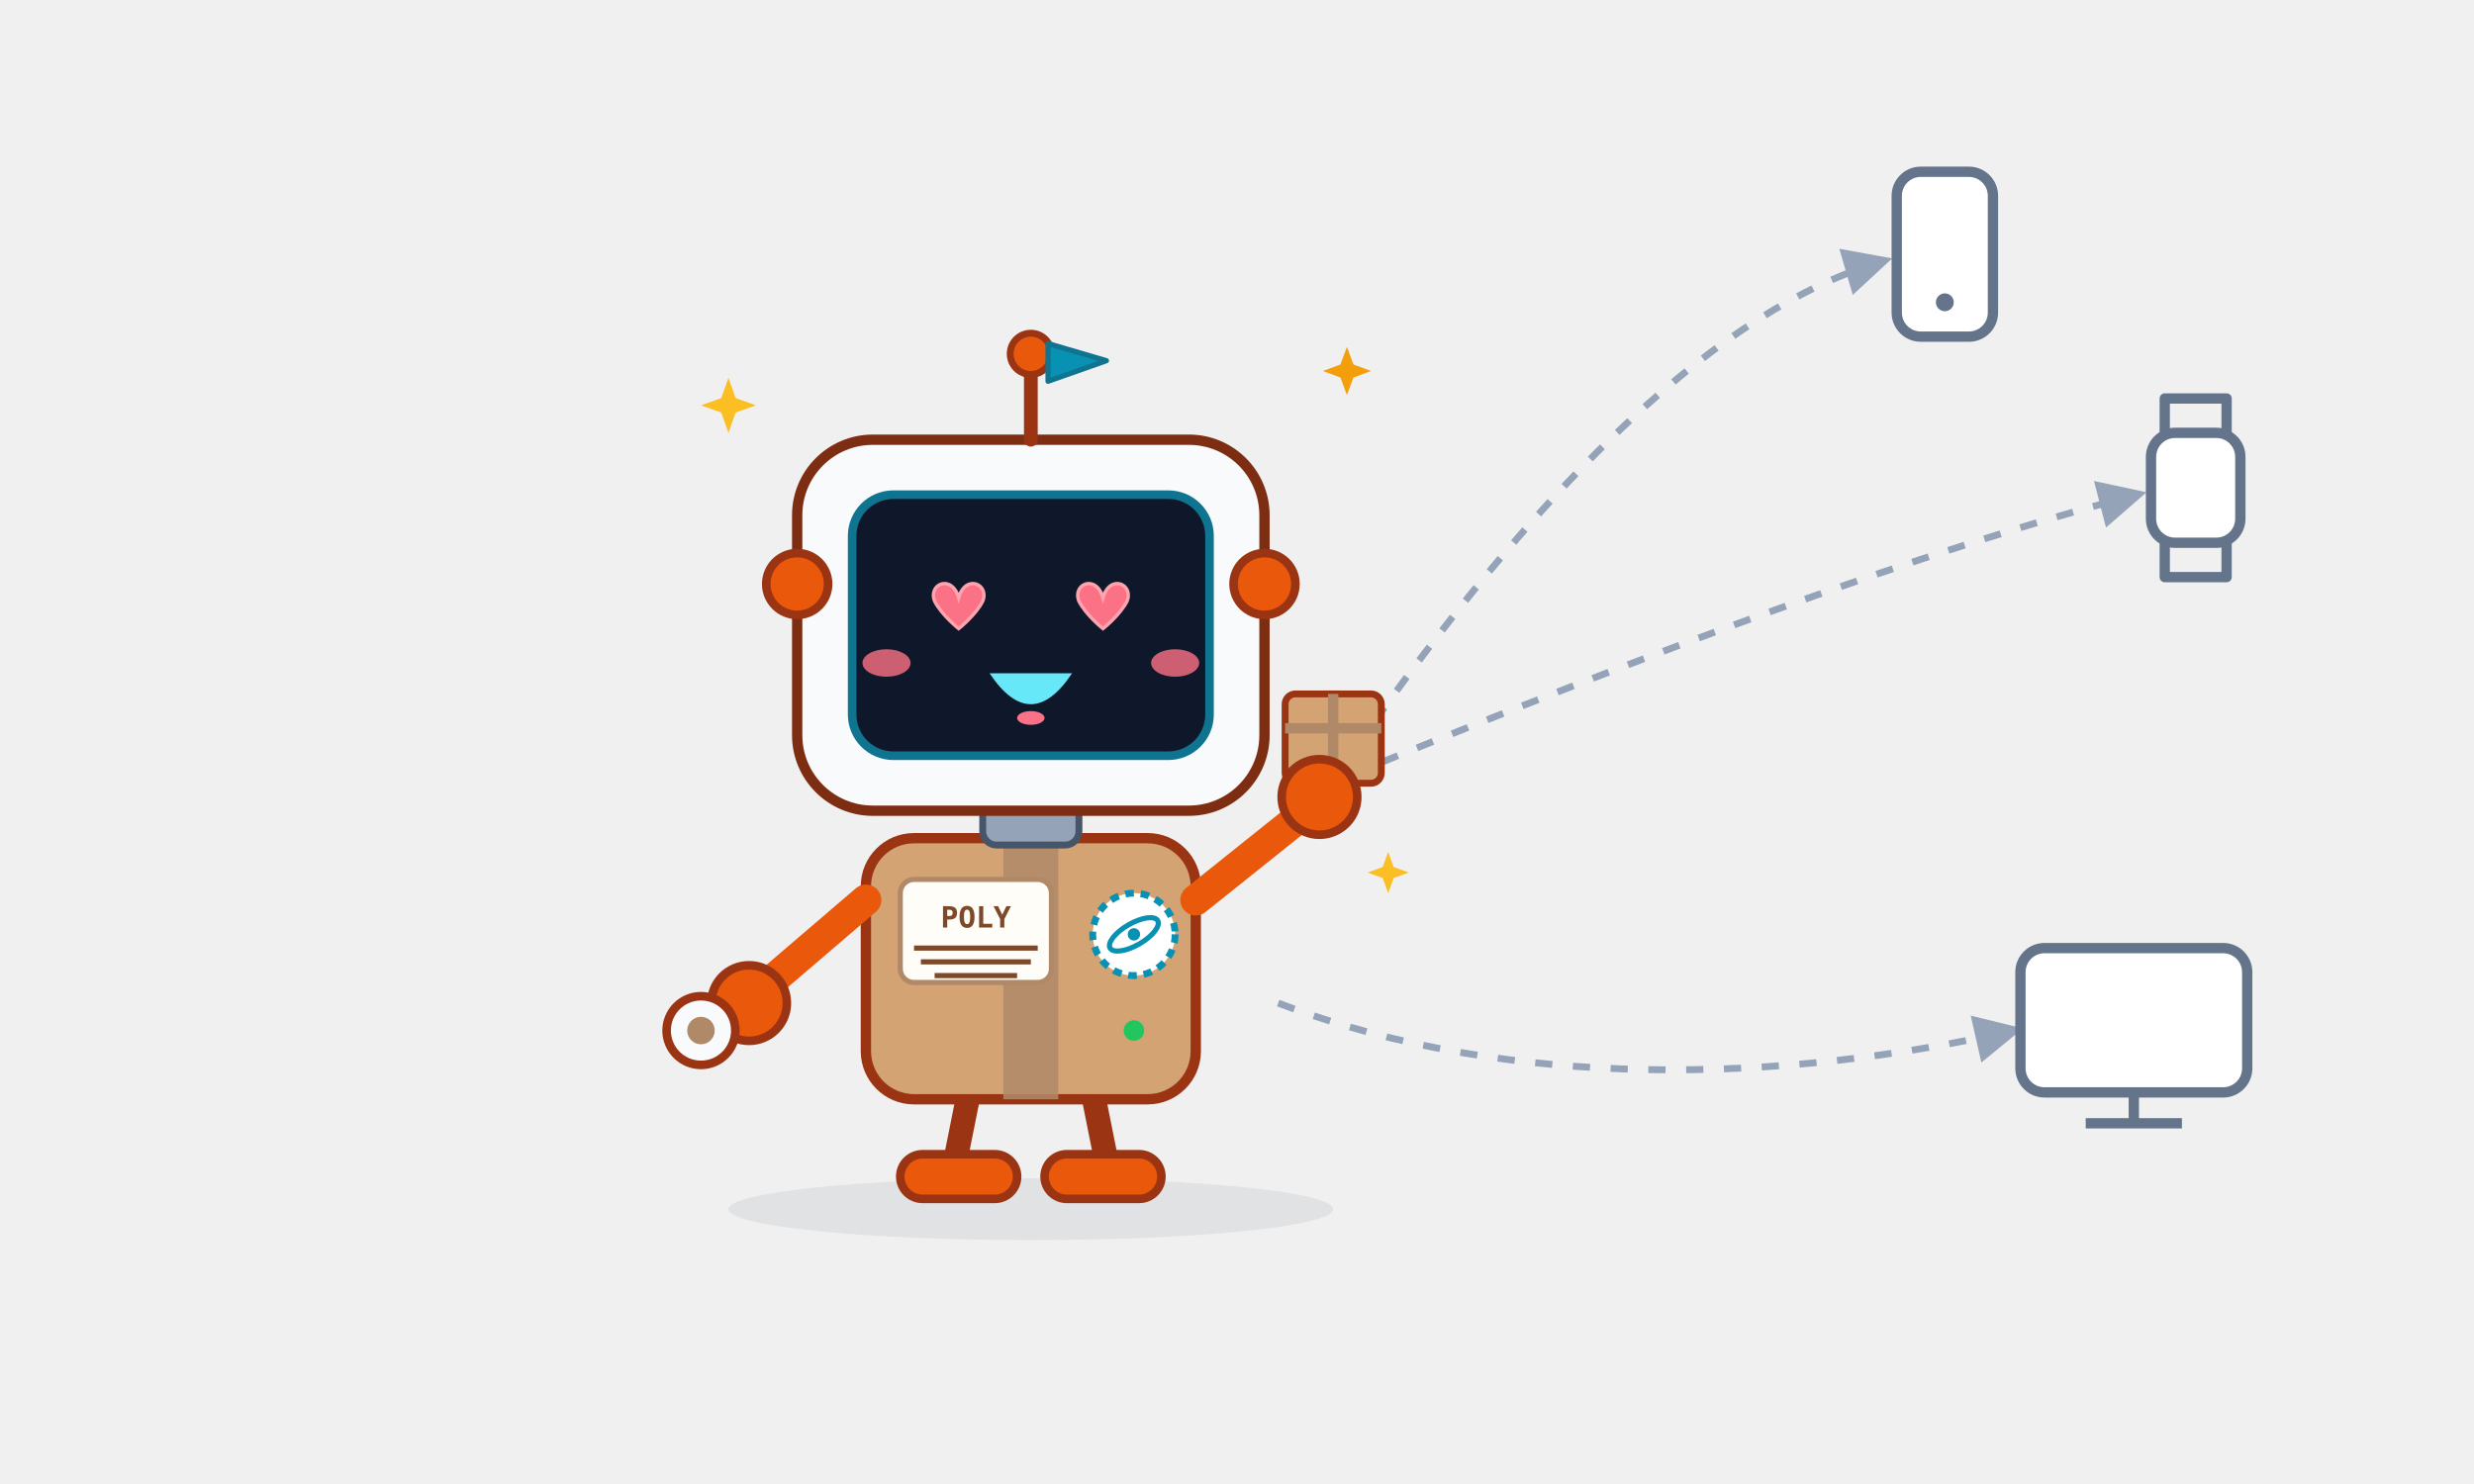
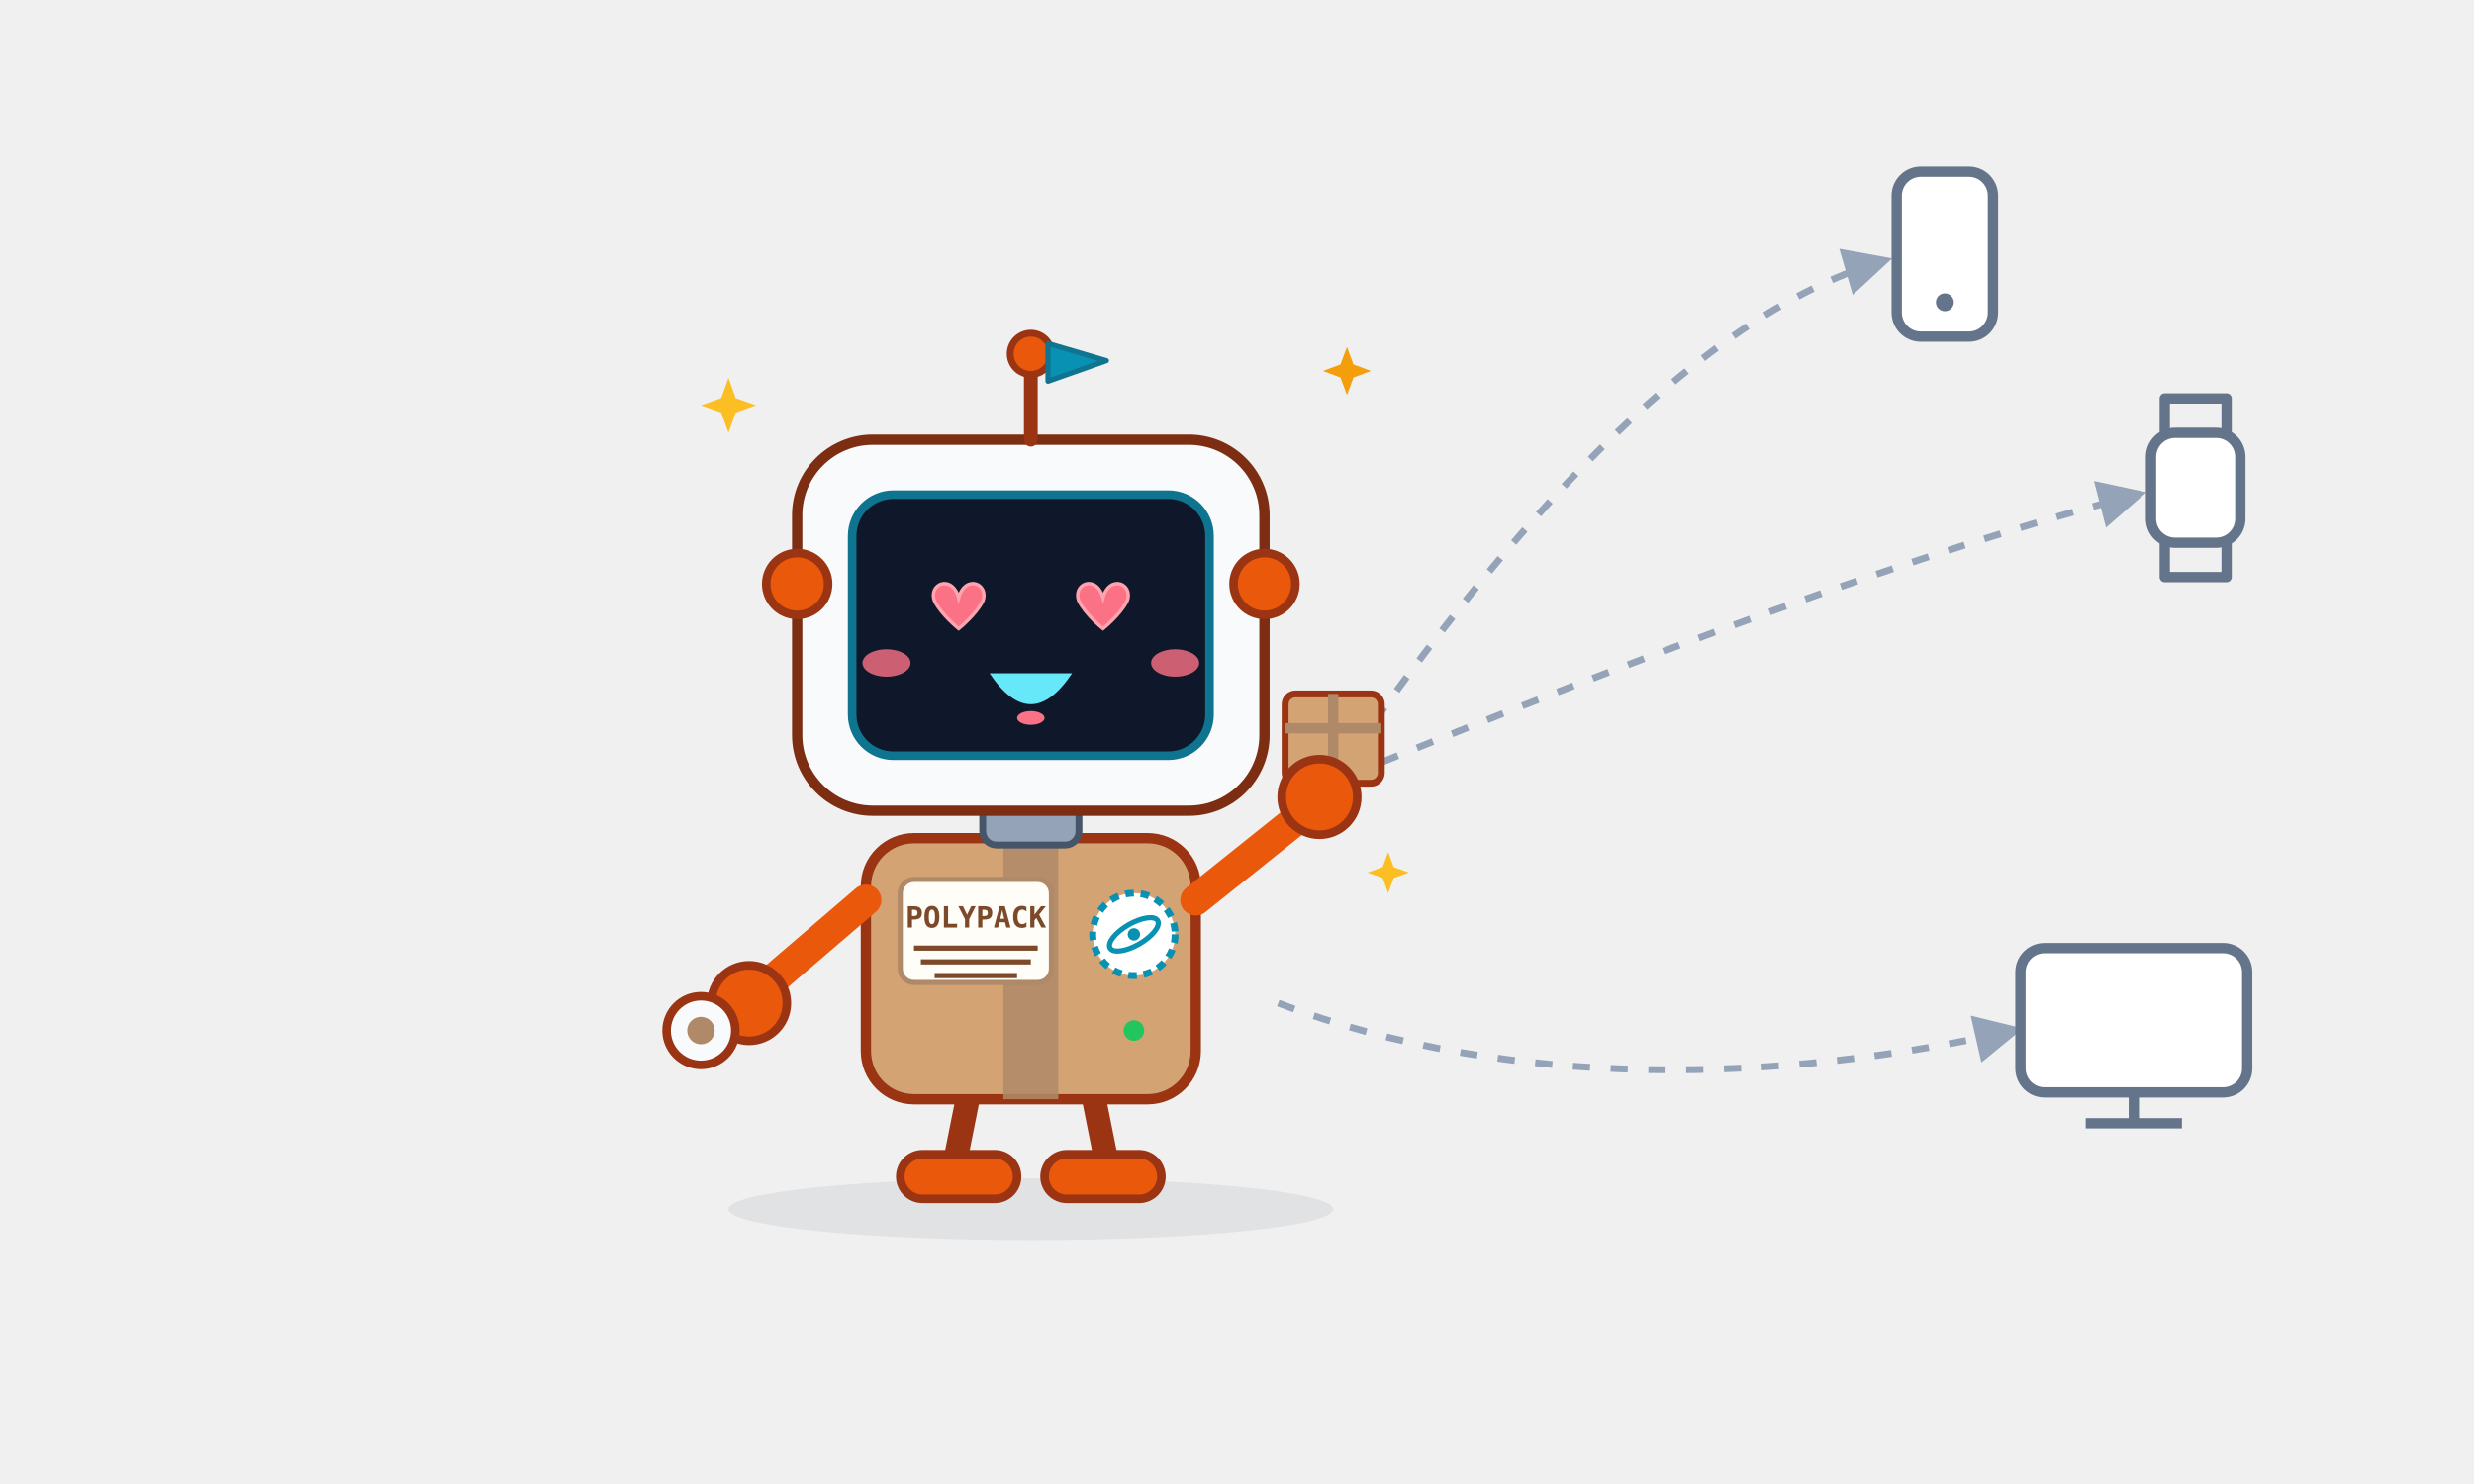
<svg xmlns="http://www.w3.org/2000/svg" width="640" height="384" viewBox="0 0 720 432" role="img" aria-labelledby="pax-t pax-d">
  <style>@media (prefers-reduced-motion: no-preference) {
    .pax-bot { animation: pax-bounce 1.5s ease-in-out infinite; }
    .pax-heart-eye { transform-origin: 0 8px; animation: pax-heart-eye 1.4s ease-in-out infinite; }
    .pax-sparkle { animation: pax-sparkle 1.2s ease-in-out infinite; }
    .pax-sparkle-b { animation-delay: -0.4s; }
    .pax-sparkle-c { animation-delay: -0.8s; }
  }
  @keyframes pax-bounce { 0%, 100% { transform: translateY(0); } 50% { transform: translateY(-6px); } }
  @keyframes pax-heart-eye { 0%, 100% { transform: scale(0.92); } 50% { transform: scale(1.08); } }
  @keyframes pax-sparkle { 0%, 100% { opacity: 0.25; transform: scale(0.72); } 50% { opacity: 1; transform: scale(1.18); } }
  </style>
  <defs>
    <marker id="pax-arrow" viewBox="0 0 10 10" refX="8" refY="5" markerWidth="7" markerHeight="7" orient="auto-start-reverse">
      <path d="M0,0 L10,5 L0,10 z" fill="#94a3b8" />
    </marker>
    <clipPath id="pax-screen-clip">
      <rect x="248" y="144" width="104" height="76" rx="12" />
    </clipPath>
  </defs>
  <path d="M400,210 C 450,140 500,90 548,76" fill="none" stroke="#94a3b8" stroke-width="2" stroke-dasharray="5 6" marker-end="url(#pax-arrow)" />
  <path d="M392,226 C 480,190 560,160 622,144" fill="none" stroke="#94a3b8" stroke-width="2" stroke-dasharray="5 6" marker-end="url(#pax-arrow)" />
  <path d="M372,292 C 440,318 520,315 586,300" fill="none" stroke="#94a3b8" stroke-width="2" stroke-dasharray="5 6" marker-end="url(#pax-arrow)" />
  <g stroke="#64748b" stroke-width="3" fill="#ffffff" stroke-linejoin="round">
    <rect x="552" y="50" width="28" height="48" rx="7" />
    <rect x="626" y="126" width="26" height="32" rx="7" />
    <path d="M630,126 v-10 h18 v10 M630,158 v10 h18 v-10" fill="none" />
    <rect x="588" y="276" width="66" height="42" rx="7" />
    <path d="M621,318 v9 M607,327 h28" fill="none" />
  </g>
  <circle cx="566" cy="88" r="2.6" fill="#64748b" stroke="none" />
  <ellipse cx="300" cy="352" rx="88" ry="9" fill="#0f172a" opacity="0.07" />
  <g class="pax-bot">
    <g stroke="#9a3412" stroke-width="7" stroke-linecap="round" fill="none">
      <path d="M282,318 L278,338" />
      <path d="M318,318 L322,338" />
    </g>
    <rect x="262" y="336" width="34" height="13" rx="6.5" fill="#ea580c" stroke="#9a3412" stroke-width="2.5" />
    <rect x="304" y="336" width="34" height="13" rx="6.5" fill="#ea580c" stroke="#9a3412" stroke-width="2.5" />
    <rect x="252" y="244" width="96" height="76" rx="14" fill="#d4a373" stroke="#9a3412" stroke-width="3" />
    <rect x="292" y="244" width="16" height="76" fill="#b08968" opacity="0.85" />
    <rect x="262" y="256" width="44" height="30" rx="4" fill="#fffdf7" stroke="#b08968" stroke-width="1.5" />
-     <text x="284" y="270" text-anchor="middle" font-size="8.5" font-weight="700" font-family="'JetBrains Mono', ui-monospace, 'PingFang SC', 'Microsoft YaHei', monospace" fill="#7c4a2a">POLY</text>
+     <text x="284" y="270" text-anchor="middle" font-size="8.5" font-weight="700" font-family="'JetBrains Mono', ui-monospace, 'PingFang SC', 'Microsoft YaHei', monospace" fill="#7c4a2a">POLYPACK</text>
    <path d="M266,276 h36 M268,280 h32 M272,284 h24" stroke="#7c4a2a" stroke-width="1.5" />
    <circle cx="330" cy="272" r="12" fill="#ffffff" stroke="#0891b2" stroke-width="2" stroke-dasharray="2.5 2" />
    <ellipse cx="330" cy="272" rx="8" ry="3.2" fill="none" stroke="#0891b2" stroke-width="1.5" transform="rotate(-30 330 272)" />
    <circle cx="330" cy="272" r="1.8" fill="#0891b2" />
    <circle cx="330" cy="300" r="3" fill="#22c55e" />
    <rect x="286" y="232" width="28" height="14" rx="4" fill="#94a3b8" stroke="#475569" stroke-width="2" />
    <rect x="232" y="128" width="136" height="108" rx="22" fill="#f8fafc" stroke="#7c2d12" stroke-width="3" />
    <rect x="248" y="144" width="104" height="76" rx="12" fill="#0f172a" stroke="#0e7490" stroke-width="2.5" />
    <g class="pax-face pax-face-cute">
      <g clip-path="url(#pax-screen-clip)">
        <ellipse cx="258" cy="193" rx="7" ry="4" fill="#fb7185" opacity="0.8" />
        <ellipse cx="342" cy="193" rx="7" ry="4" fill="#fb7185" opacity="0.8" />
        <path d="M288,196 Q300,214 312,196 Z" fill="#67e8f9" />
        <ellipse cx="300" cy="209" rx="4" ry="2" fill="#fb7185" />
        <g transform="translate(279,171)">
          <path d="M0,3 C-2,-4 -9,-1 -7,4 C-5,8 0,12 0,12 C0,12 5,8 7,4 C9,-1 2,-4 0,3 Z" fill="#fb7185" stroke="#fda4af" stroke-width="1" />
        </g>
        <g transform="translate(321,171)">
          <path d="M0,3 C-2,-4 -9,-1 -7,4 C-5,8 0,12 0,12 C0,12 5,8 7,4 C9,-1 2,-4 0,3 Z" fill="#fb7185" stroke="#fda4af" stroke-width="1" />
        </g>
      </g>
      <g transform="translate(212,118)">
        <path class="pax-sparkle" d="M0,-8 L2.1,-2.1 L8,0 L2.1,2.1 L0,8 L-2.1,2.1 L-8,0 L-2.1,-2.1 Z" fill="#fbbf24" />
      </g>
      <g transform="translate(392,108)">
        <path class="pax-sparkle pax-sparkle-b" d="M0,-7 L1.9,-1.9 L7,0 L1.9,1.9 L0,7 L-1.9,1.9 L-7,0 L-1.9,-1.9 Z" fill="#f59e0b" />
      </g>
      <g transform="translate(404,254)">
        <path class="pax-sparkle pax-sparkle-c" d="M0,-6 L1.6,-1.6 L6,0 L1.6,1.6 L0,6 L-1.6,1.6 L-6,0 L-1.6,-1.6 Z" fill="#fbbf24" />
      </g>
    </g>
    <circle cx="232" cy="170" r="9" fill="#ea580c" stroke="#9a3412" stroke-width="2.5" />
    <circle cx="368" cy="170" r="9" fill="#ea580c" stroke="#9a3412" stroke-width="2.5" />
    <path d="M300,128 L300,106" stroke="#9a3412" stroke-width="4" stroke-linecap="round" />
    <circle cx="300" cy="103" r="6" fill="#ea580c" stroke="#9a3412" stroke-width="2" />
    <path d="M305,100 L322,105 L305,111 Z" fill="#0891b2" stroke="#0e7490" stroke-width="1.5" stroke-linejoin="round" />
    <path d="M252,262 L224,286" stroke="#ea580c" stroke-width="9" stroke-linecap="round" />
    <circle cx="218" cy="292" r="11" fill="#ea580c" stroke="#9a3412" stroke-width="2.5" />
    <circle cx="204" cy="300" r="10" fill="#f8fafc" stroke="#9a3412" stroke-width="2.5" />
    <circle cx="204" cy="300" r="4" fill="#b08968" />
    <path d="M348,262 L378,238" stroke="#ea580c" stroke-width="9" stroke-linecap="round" />
    <rect x="374" y="202" width="28" height="26" rx="3" fill="#d4a373" stroke="#9a3412" stroke-width="2" />
    <path d="M388,202 v26 M374,212 h28" stroke="#b08968" stroke-width="3" />
    <circle cx="384" cy="232" r="11" fill="#ea580c" stroke="#9a3412" stroke-width="2.5" />
  </g>
</svg>
